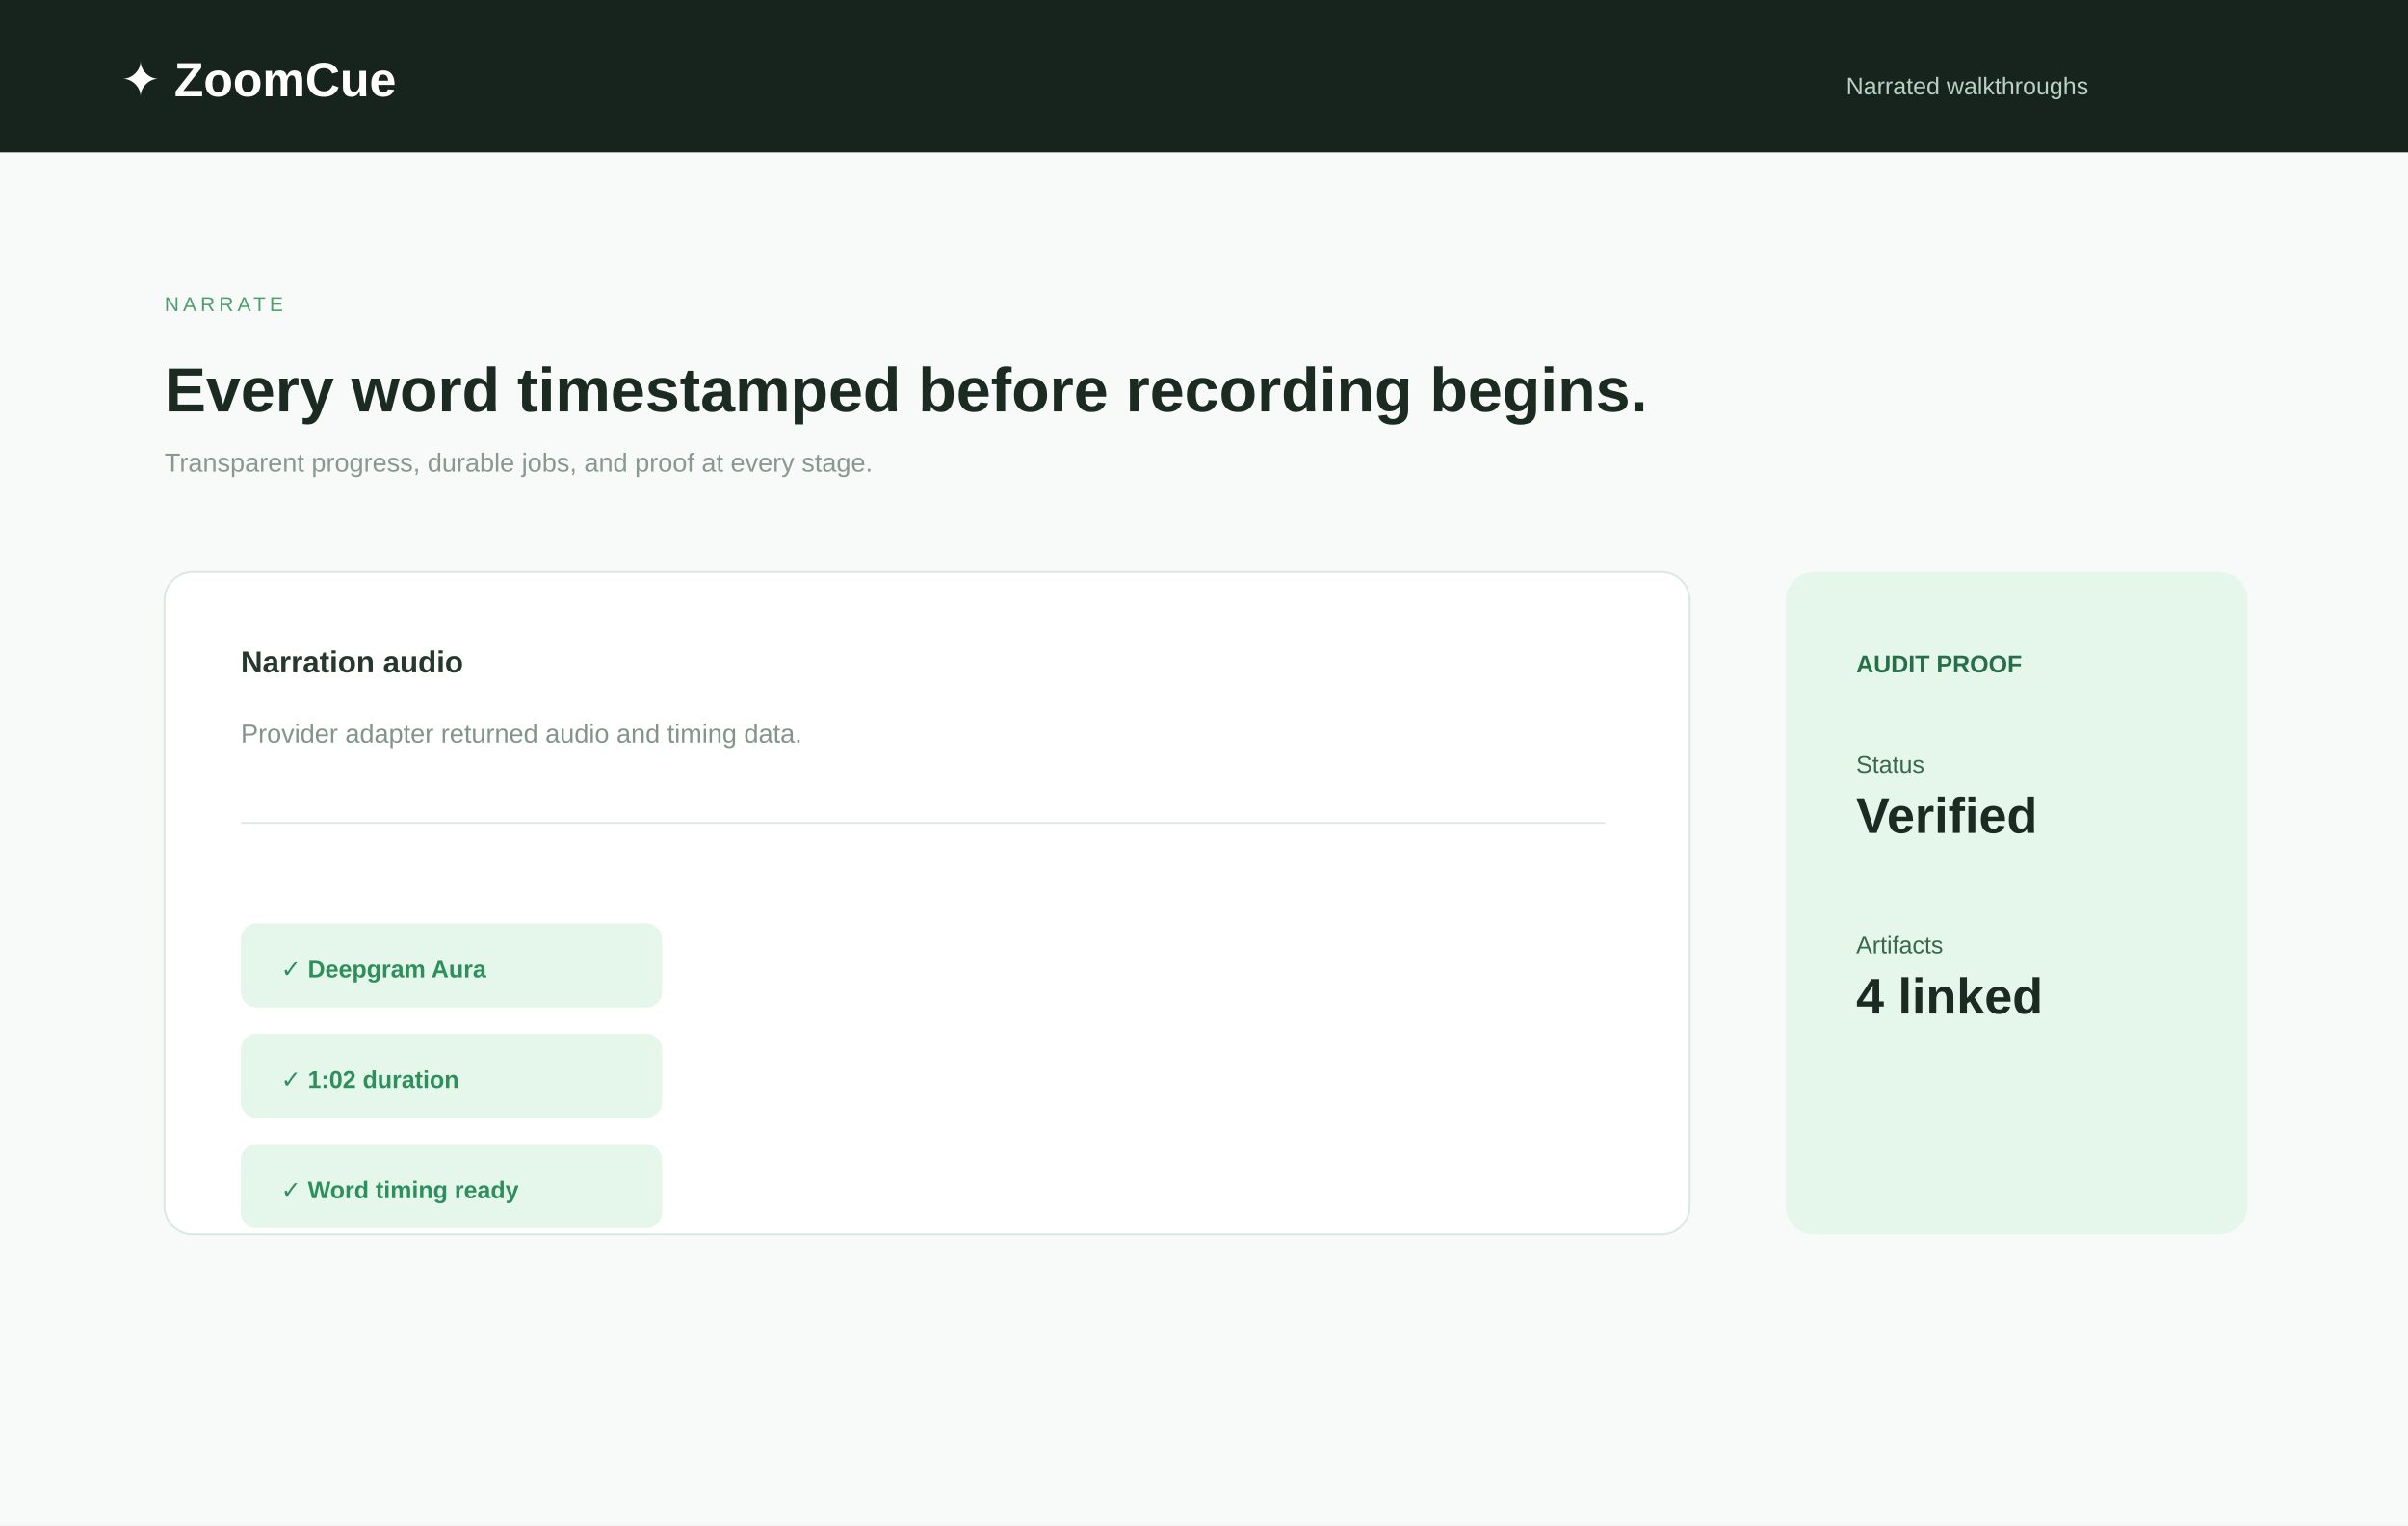
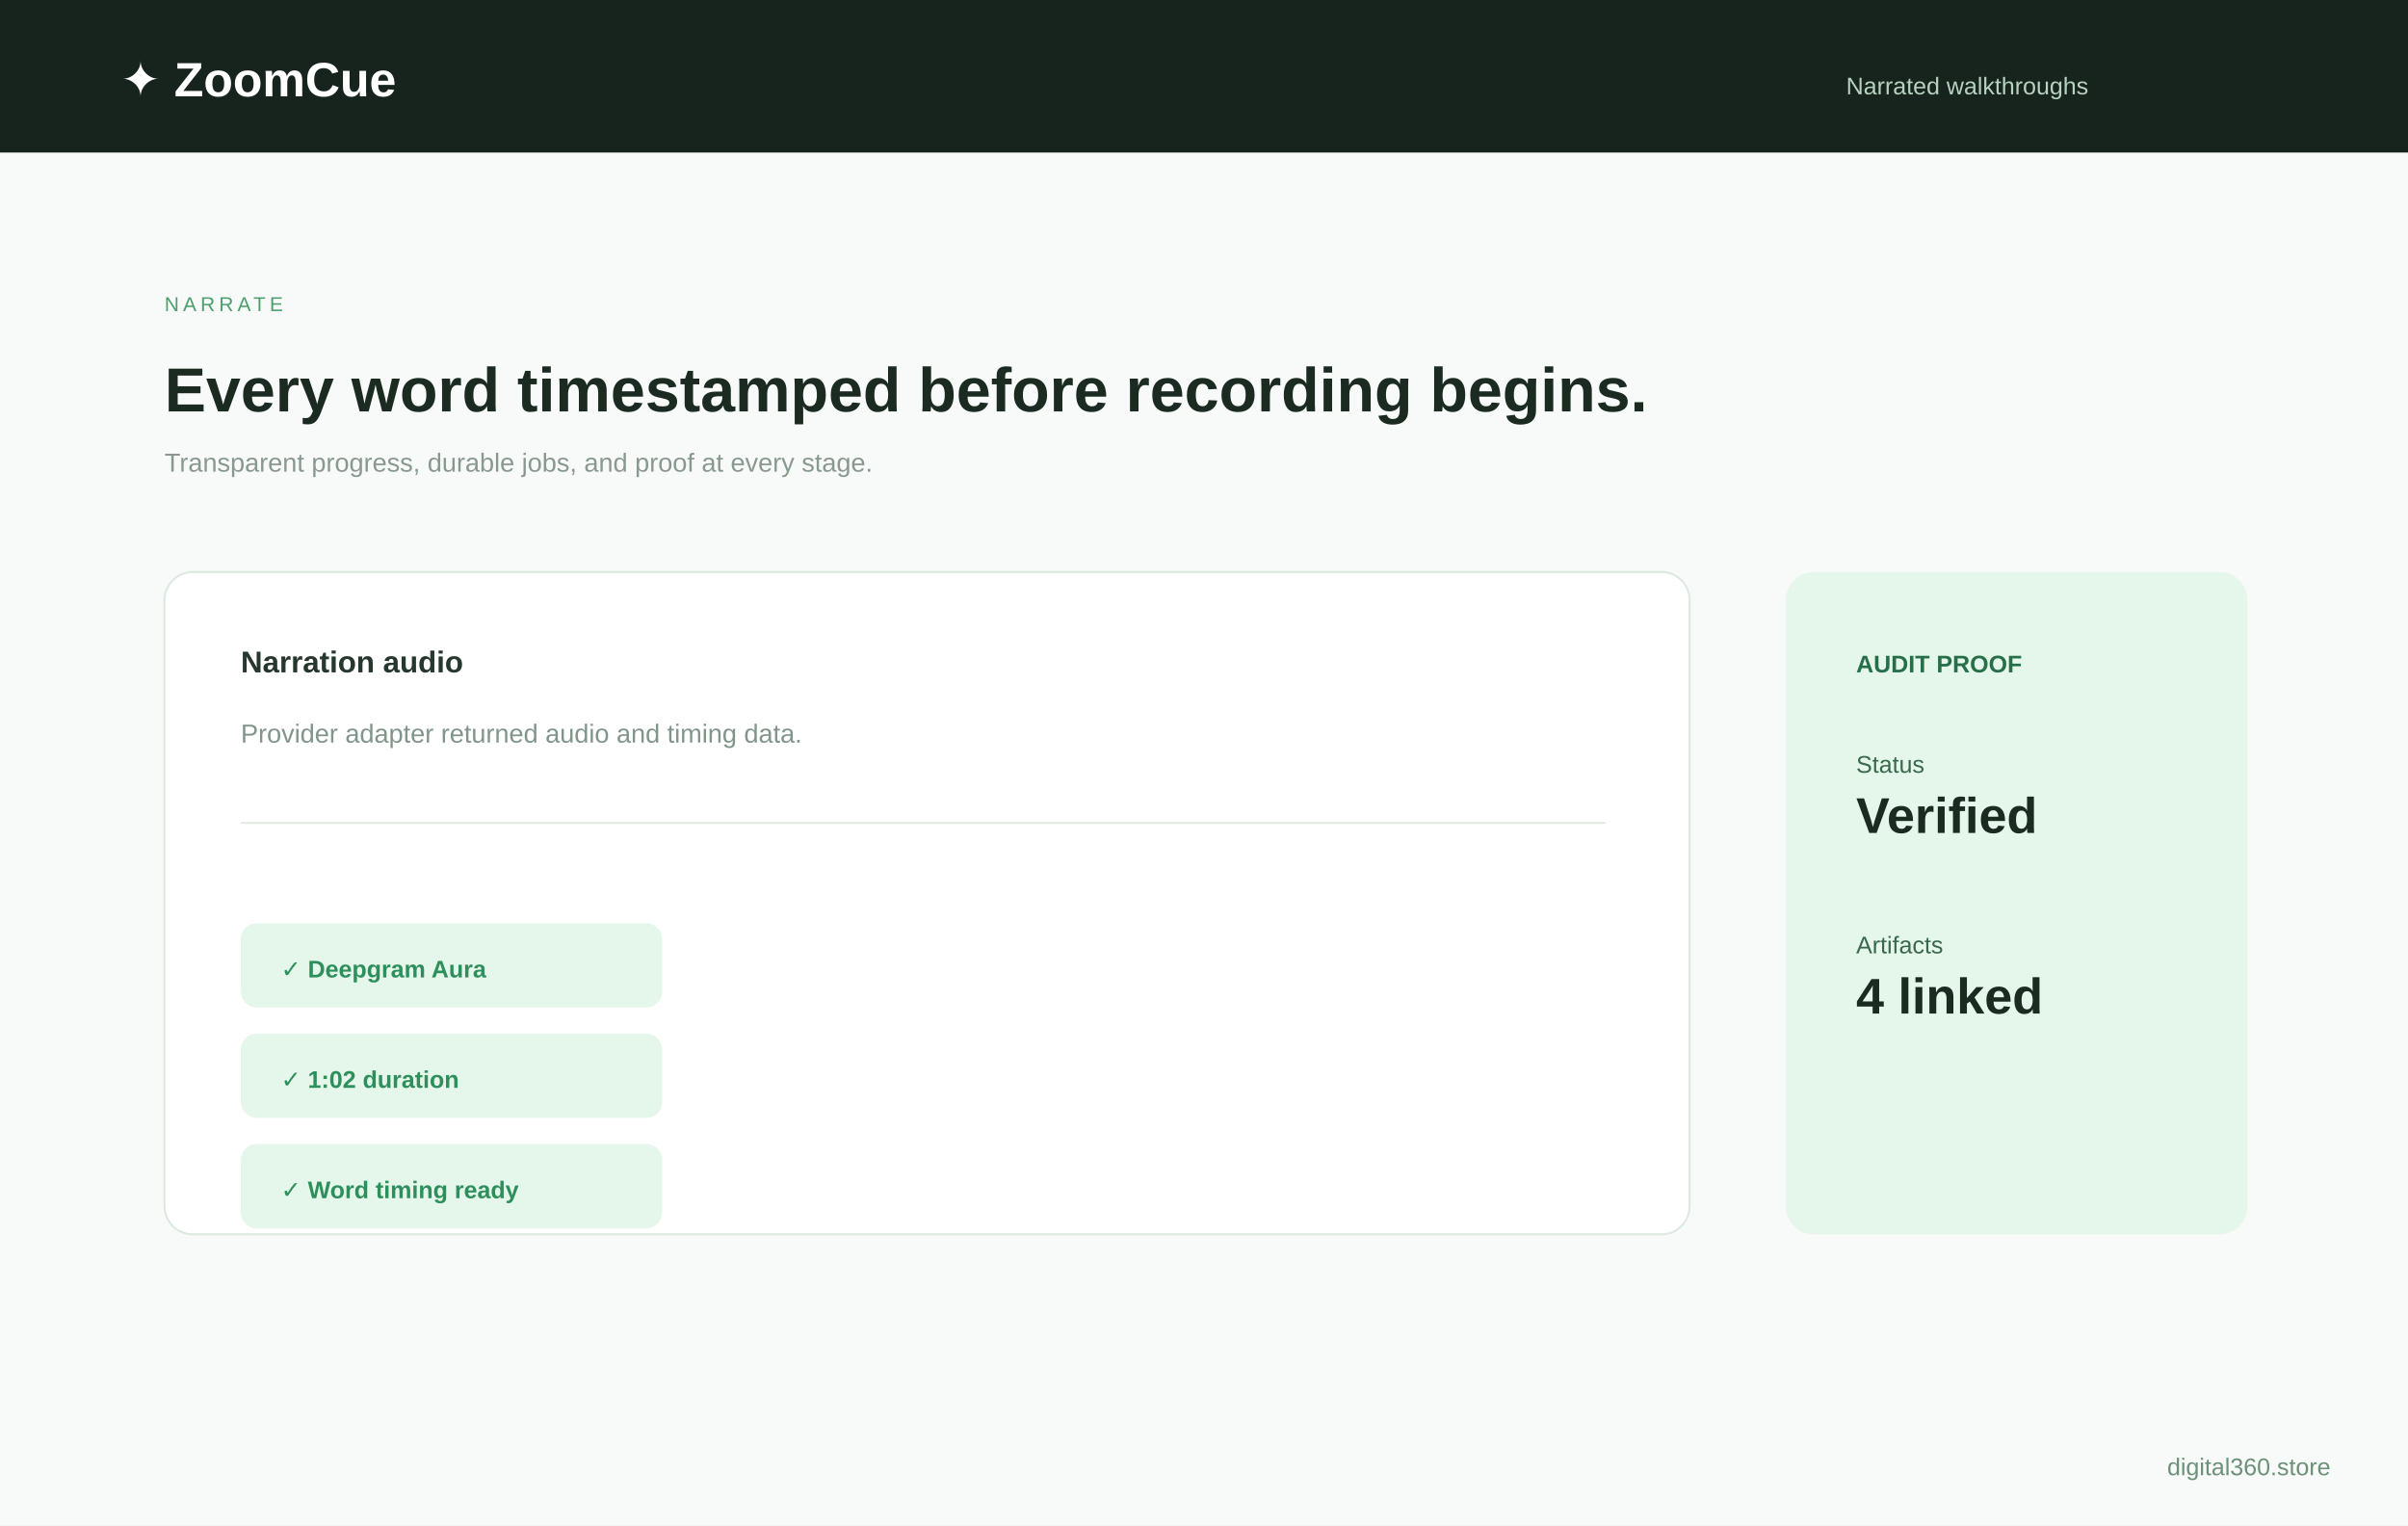
<svg xmlns="http://www.w3.org/2000/svg" width="1200" height="760">
  <rect width="1200" height="760" fill="#f7faf8" />
  <rect width="1200" height="76" fill="#17231d" />
  <text x="60" y="48" fill="#fff" font-size="24" font-family="Arial" font-weight="bold">✦ ZoomCue</text>
  <text x="920" y="47" fill="#b7d2c0" font-size="12" font-family="Arial">Narrated walkthroughs</text>
  <text x="82" y="155" fill="#4c9e6c" font-size="10" font-family="Arial" letter-spacing="2">NARRATE</text>
  <text x="82" y="205" fill="#1b2b22" font-size="31" font-family="Arial" font-weight="bold">Every word timestamped before recording begins.</text>
  <text x="82" y="235" fill="#89998f" font-size="13" font-family="Arial">Transparent progress, durable jobs, and proof at every stage.</text>
  <rect x="82" y="285" width="760" height="330" rx="14" fill="#fff" stroke="#dce9e0" />
  <text x="120" y="335" fill="#26372d" font-size="15" font-family="Arial" font-weight="bold">Narration audio</text>
  <text x="120" y="370" fill="#81958a" font-size="13" font-family="Arial">Provider adapter returned audio and timing data.</text>
  <line x1="120" y1="410" x2="800" y2="410" stroke="#e1ebe4" />
  <rect x="120" y="460" width="210" height="42" rx="8" fill="#e5f6ea" />
  <text x="140" y="487" fill="#2d8f5b" font-size="12" font-family="Arial" font-weight="bold">✓  Deepgram Aura</text>
  <rect x="120" y="515" width="210" height="42" rx="8" fill="#e5f6ea" />
  <text x="140" y="542" fill="#2d8f5b" font-size="12" font-family="Arial" font-weight="bold">✓  1:02 duration</text>
  <rect x="120" y="570" width="210" height="42" rx="8" fill="#e5f6ea" />
  <text x="140" y="597" fill="#2d8f5b" font-size="12" font-family="Arial" font-weight="bold">✓  Word timing ready</text>
  <rect x="890" y="285" width="230" height="330" rx="14" fill="#e5f6ea" />
  <text x="925" y="335" fill="#276f49" font-size="12" font-family="Arial" font-weight="bold">AUDIT PROOF</text>
  <text x="925" y="385" fill="#39684c" font-size="12" font-family="Arial">Status</text>
  <text x="925" y="415" fill="#1b2b22" font-size="25" font-family="Arial" font-weight="bold">Verified</text>
  <text x="925" y="475" fill="#39684c" font-size="12" font-family="Arial">Artifacts</text>
  <text x="925" y="505" fill="#1b2b22" font-size="25" font-family="Arial" font-weight="bold">4 linked</text>
+   <text x="1080" y="735" fill="#6c9078" font-size="12" font-family="Arial">digital360.store</text>
</svg>
